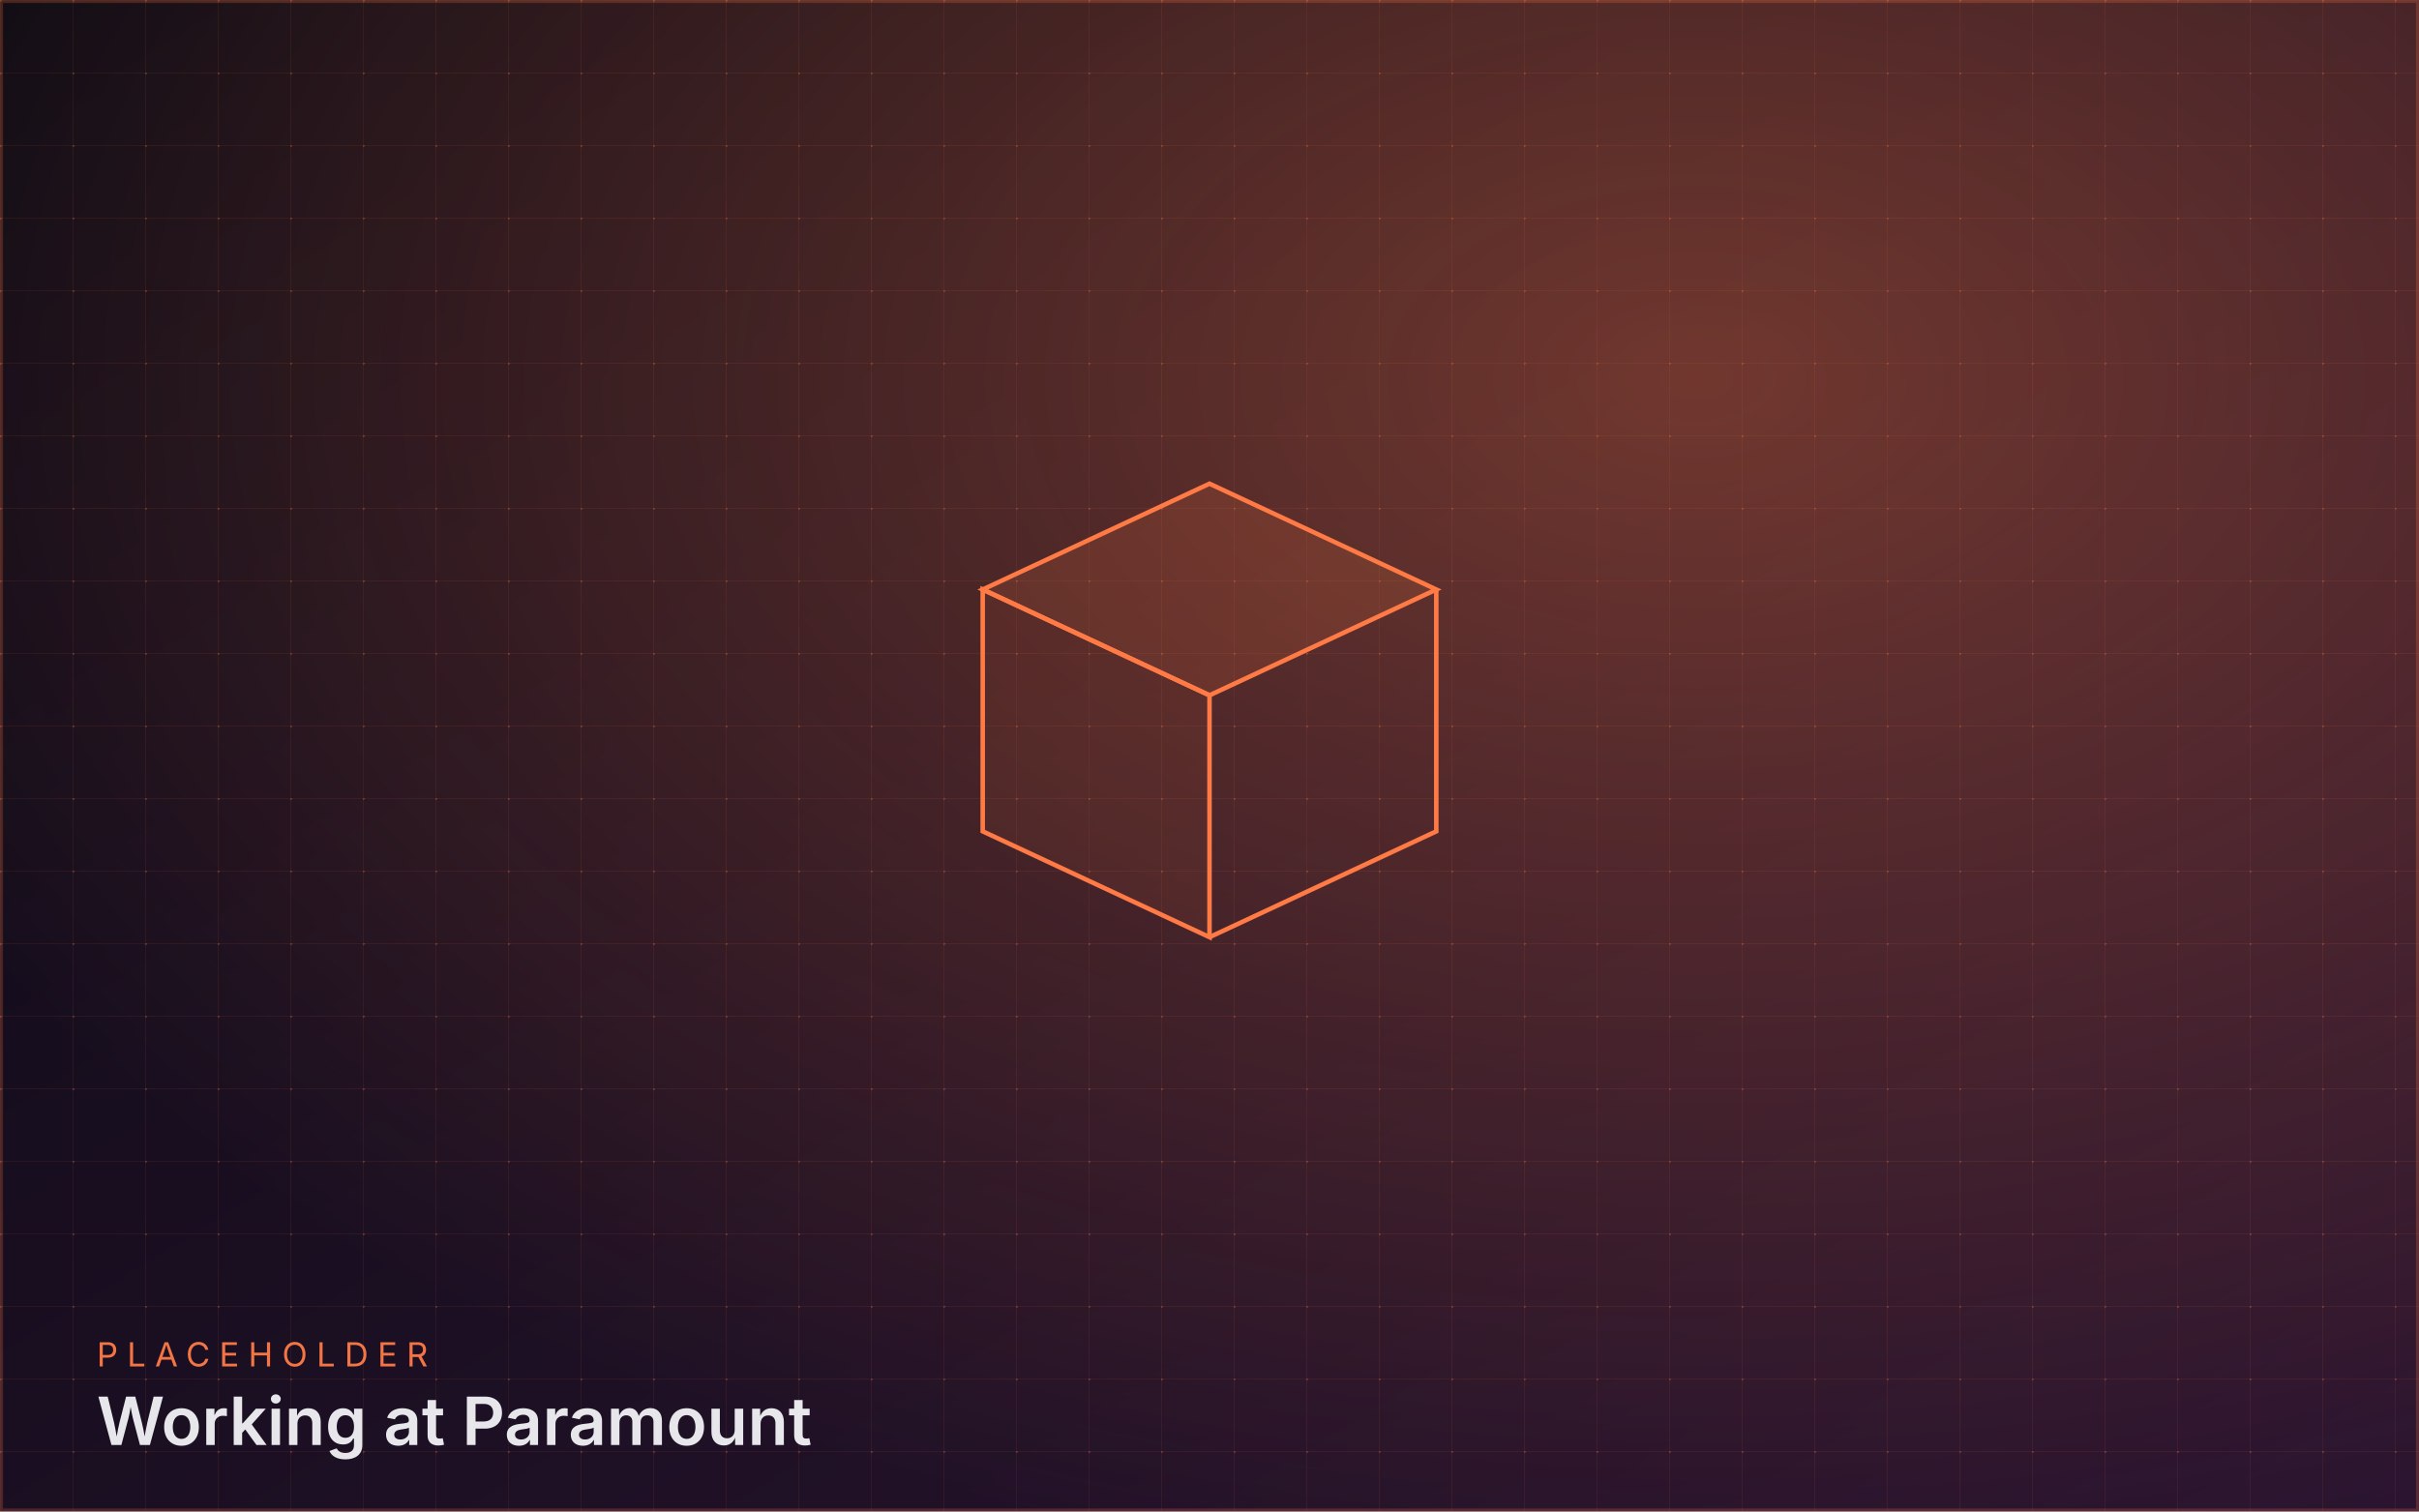
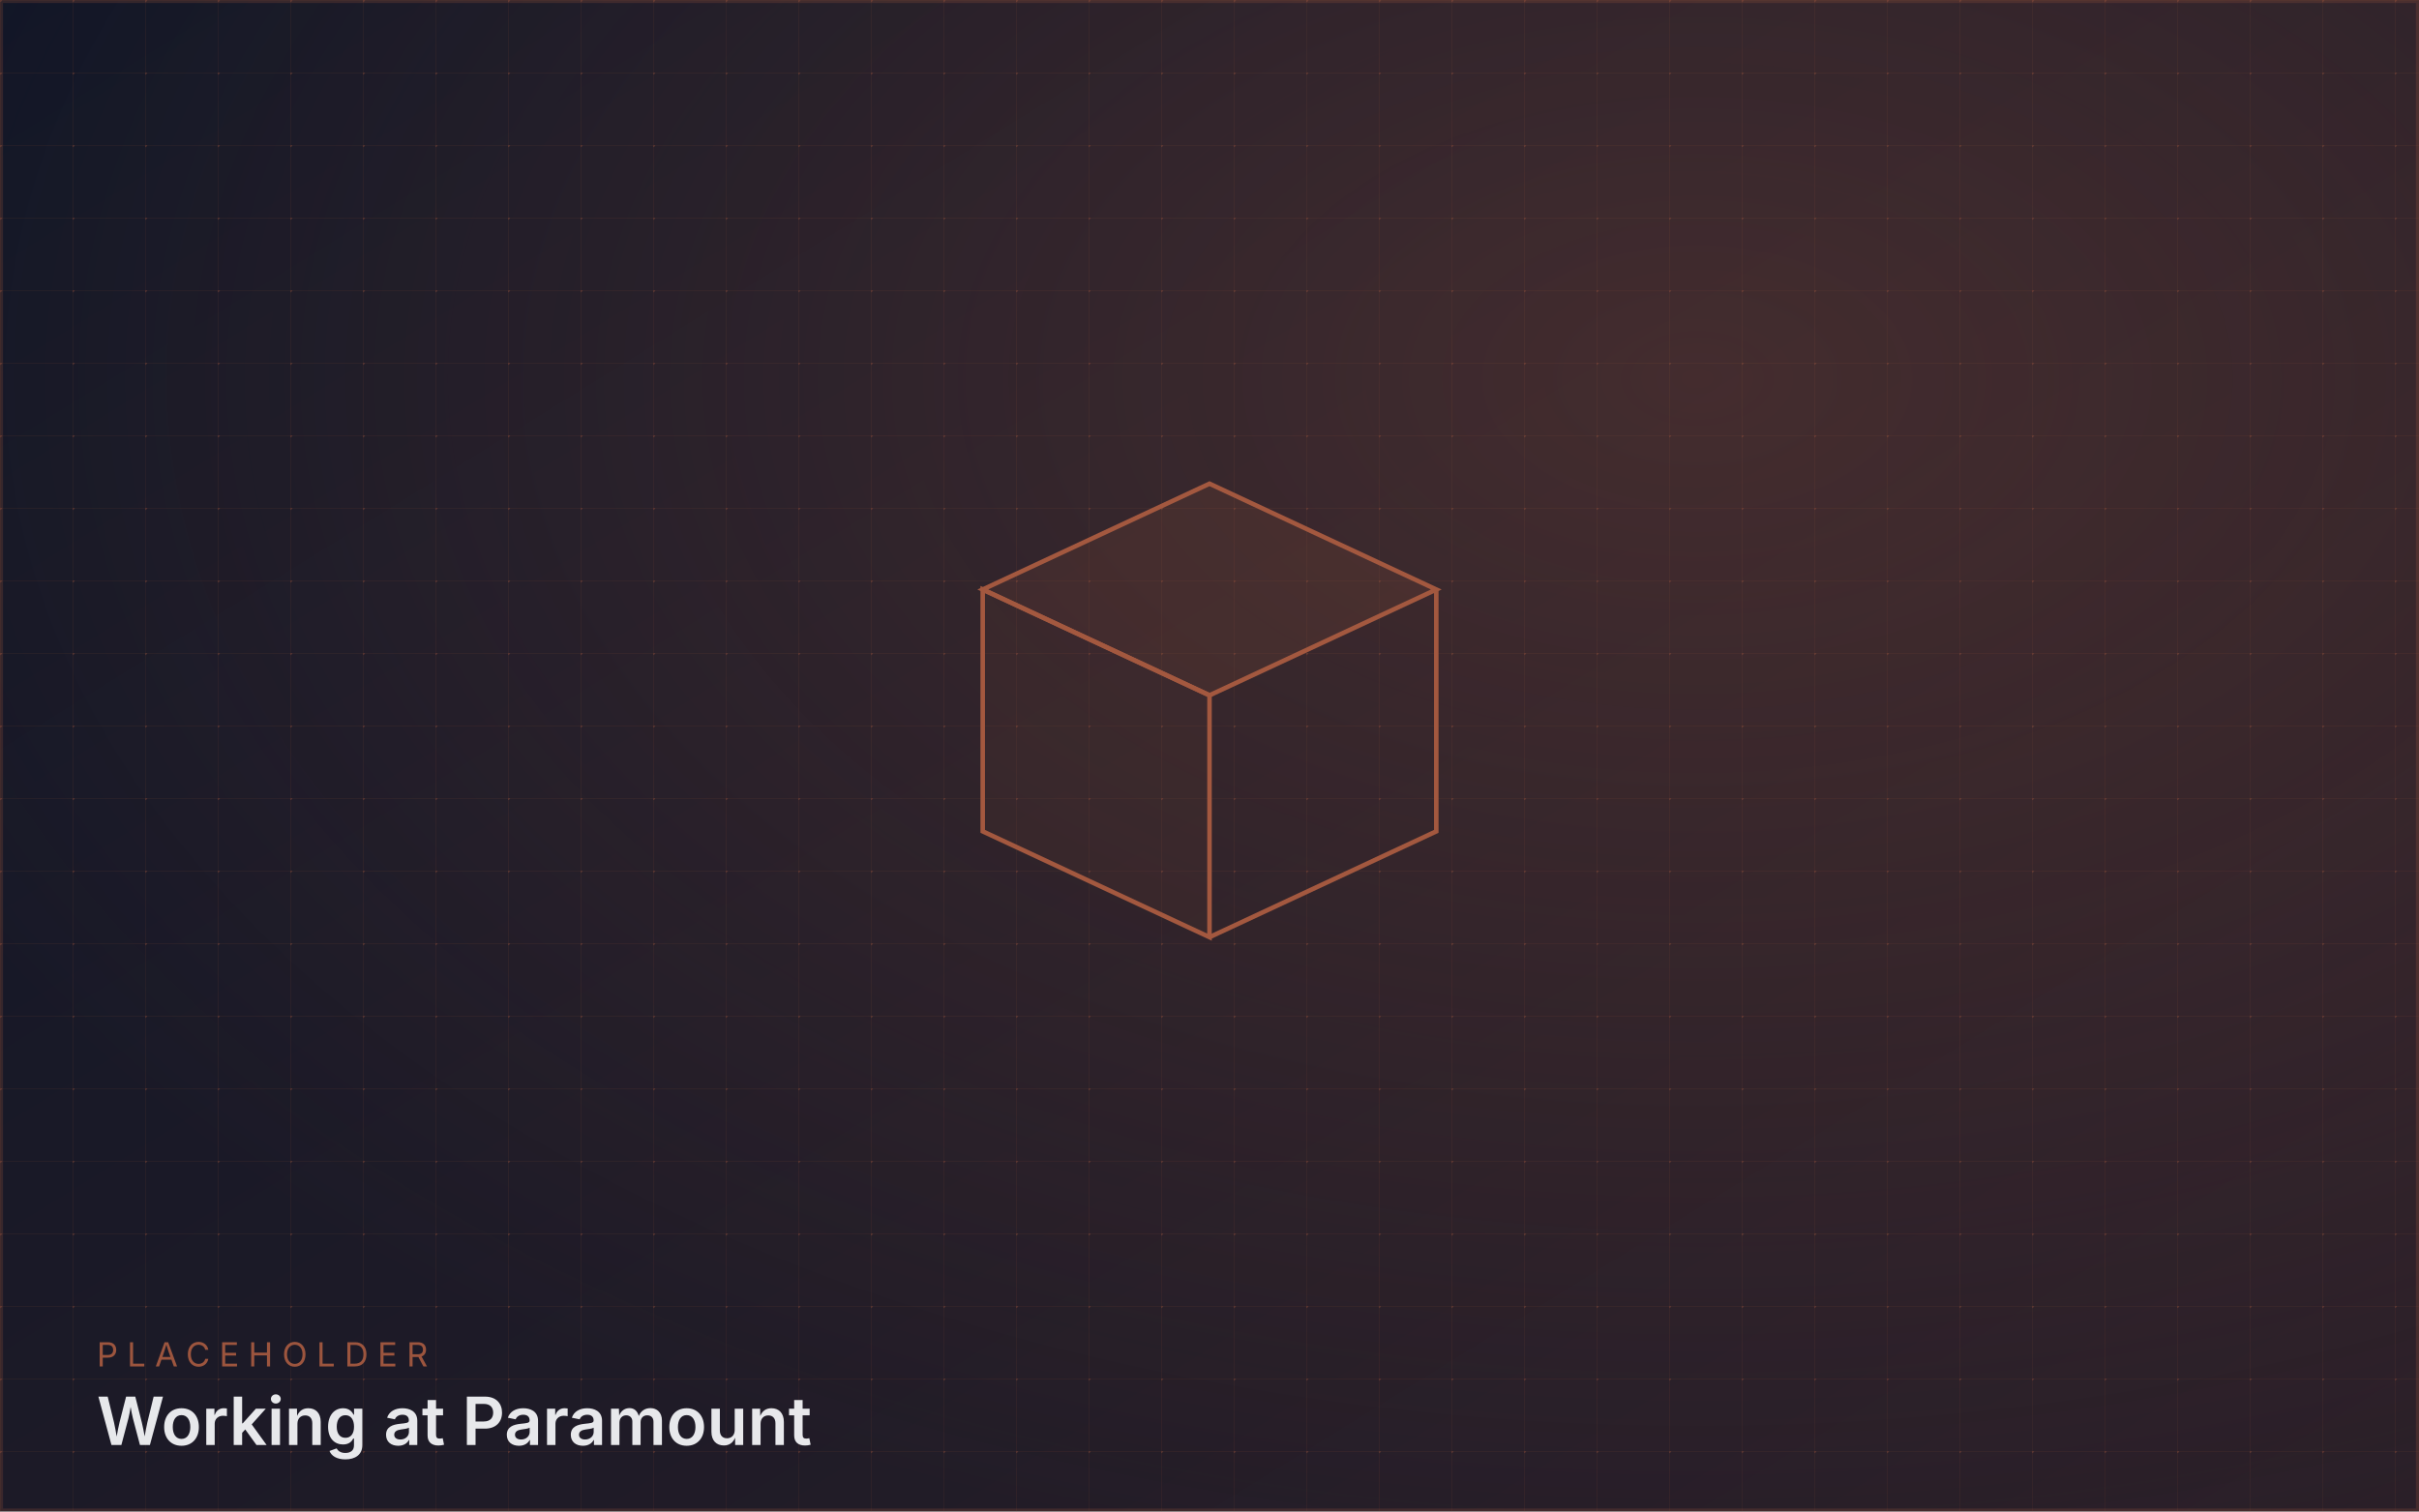
<svg xmlns="http://www.w3.org/2000/svg" viewBox="0 0 1600 1000" width="1600" height="1000" role="img" aria-label="Working at Paramount">
  <defs>
    <linearGradient id="g" x1="0" y1="0" x2="1" y2="1">
-       <stop offset="0" stop-color="#0b0a14" />
-       <stop offset="1" stop-color="#2a1430" />
+       <stop offset="0" stop-color="#0e1526" />
+       <stop offset="1" stop-color="#2a1f28" />
    </linearGradient>
    <radialGradient id="glow" cx="0.7" cy="0.25" r="0.8">
-       <stop offset="0" stop-color="#ff7a45" stop-opacity=".38" />
-       <stop offset="1" stop-color="#ff7a45" stop-opacity="0" />
+       <stop offset="0" stop-color="#a3583f" stop-opacity=".3" />
+       <stop offset="1" stop-color="#a3583f" stop-opacity="0" />
    </radialGradient>
    <pattern id="grid" width="48" height="48" patternUnits="userSpaceOnUse">
-       <path d="M48 0H0v48" fill="none" stroke="#ff7a45" stroke-opacity=".10" stroke-width="1" />
-       <circle cx="0" cy="0" r="1.4" fill="#ff7a45" fill-opacity=".28" />
+       <path d="M48 0H0v48" fill="none" stroke="#a3583f" stroke-opacity=".12" stroke-width="1" />
+       <circle cx="0" cy="0" r="1.4" fill="#a3583f" fill-opacity=".3" />
    </pattern>
  </defs>
  <rect width="1600" height="1000" fill="url(#g)" />
  <rect width="1600" height="1000" fill="url(#grid)" />
  <rect width="1600" height="1000" fill="url(#glow)" />
-   <g transform="translate(800 460)" stroke="#ff7a45" stroke-width="3" fill="none">
-     <path d="M-150 -70 L0 -140 L150 -70 L0 0 Z" fill="#ff7a45" fill-opacity=".14" />
-     <path d="M-150 -70 V90 L0 160 V0 Z" fill="#ff7a45" fill-opacity=".07" />
+   <g transform="translate(800 460)" stroke="#a3583f" stroke-width="3" fill="none">
+     <path d="M-150 -70 L0 -140 L150 -70 L0 0 Z" fill="#a3583f" fill-opacity=".14" />
+     <path d="M-150 -70 V90 L0 160 V0 Z" fill="#a3583f" fill-opacity=".07" />
    <path d="M150 -70 V90 L0 160" />
  </g>
  <g font-family="'Space Grotesk',Inter,system-ui,sans-serif" fill="#f8fafc">
-     <text x="64" y="904" font-size="22" letter-spacing="6" fill="#ff7a45" opacity=".95">PLACEHOLDER</text>
+     <text x="64" y="904" font-size="22" letter-spacing="6" fill="#a3583f" opacity=".95">PLACEHOLDER</text>
    <text x="64" y="956" font-size="44" font-weight="600" opacity=".92">Working at Paramount</text>
  </g>
-   <rect x="1" y="1" width="1598" height="998" fill="none" stroke="#ff7a45" stroke-opacity=".22" stroke-width="2" />
+   <rect x="1" y="1" width="1598" height="998" fill="none" stroke="#a3583f" stroke-opacity=".22" stroke-width="2" />
</svg>
